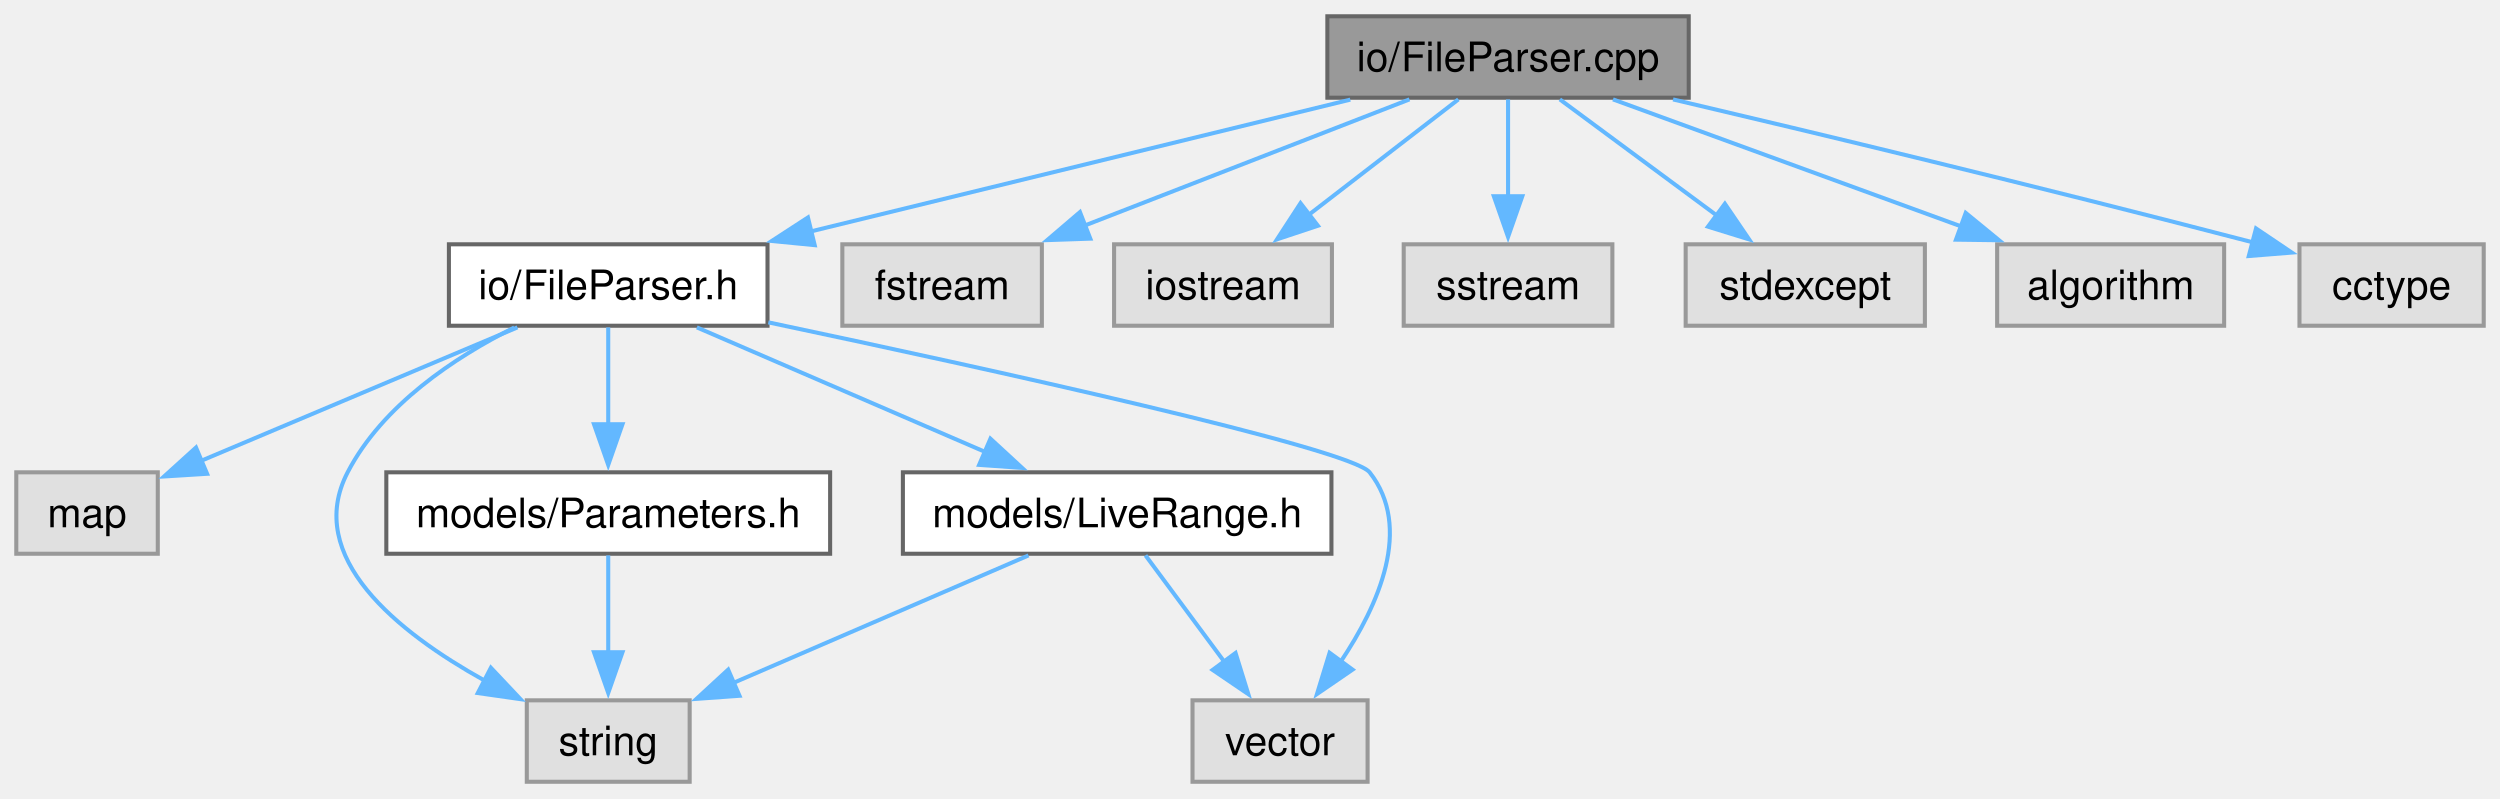
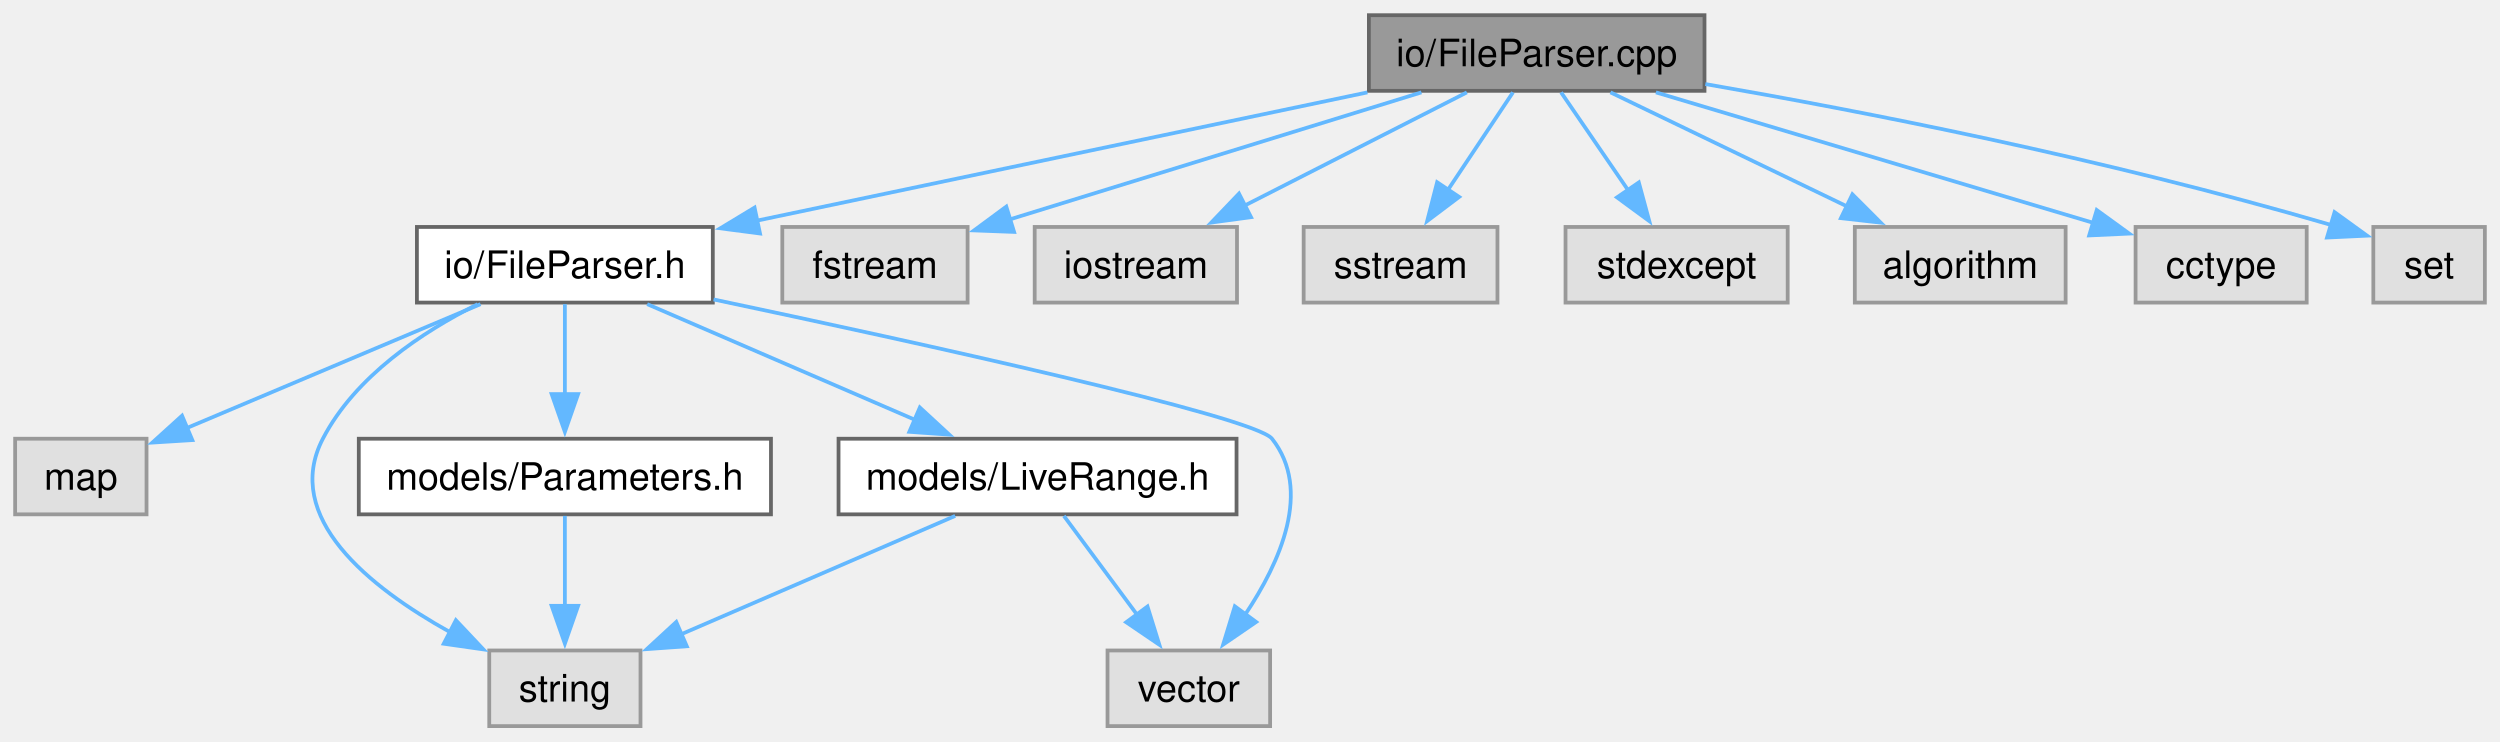
- <svg xmlns="http://www.w3.org/2000/svg" xmlns:xlink="http://www.w3.org/1999/xlink" width="614pt" height="196pt" viewBox="0.00 0.00 614.00 196.00">
+ <svg xmlns="http://www.w3.org/2000/svg" xmlns:xlink="http://www.w3.org/1999/xlink" width="661pt" height="196pt" viewBox="0.00 0.00 661.12 196.00">
  <g id="graph0" class="graph" transform="scale(1 1) rotate(0) translate(4 192)">
    <g id="Node000001" class="node">
      <g id="a_Node000001">
        <a xlink:title="Implementation of FileParser.">
-           <polygon fill="#999999" stroke="#666666" points="410.75,-188 322,-188 322,-168 410.75,-168 410.75,-188" />
-           <text text-anchor="middle" x="366.38" y="-174.5" font-family="Helvetica,sans-Serif" font-size="10.00">io/FileParser.cpp</text>
+           <polygon fill="#999999" stroke="#666666" points="446.75,-188 358,-188 358,-168 446.75,-168 446.75,-188" />
+           <text text-anchor="middle" x="402.38" y="-174.5" font-family="Helvetica,sans-Serif" font-size="10.00">io/FileParser.cpp</text>
        </a>
      </g>
    </g>
    <g id="Node000002" class="node">
      <g id="a_Node000002">
        <a xlink:href="FileParser_8h.html" target="_top" xlink:title="Parses the live-ranges input file and the registers/config file.">
          <polygon fill="white" stroke="#666666" points="184.5,-132 106.25,-132 106.25,-112 184.5,-112 184.5,-132" />
          <text text-anchor="middle" x="145.38" y="-118.5" font-family="Helvetica,sans-Serif" font-size="10.00">io/FileParser.h</text>
        </a>
      </g>
    </g>
    <g id="edge1_Node000001_Node000002" class="edge">
      <g id="a_edge1_Node000001_Node000002">
        <a xlink:title=" ">
-           <path fill="none" stroke="#63b8ff" d="M327.63,-167.53C290.82,-158.54 235.29,-144.97 195.21,-135.18" />
-           <polygon fill="#63b8ff" stroke="#63b8ff" points="196.09,-131.79 185.55,-132.82 194.43,-138.59 196.09,-131.79" />
+           <path fill="none" stroke="#63b8ff" d="M357.61,-167.59C312.57,-158.13 243.22,-143.56 196.16,-133.67" />
+           <polygon fill="#63b8ff" stroke="#63b8ff" points="196.98,-130.27 186.48,-131.64 195.54,-137.12 196.98,-130.27" />
        </a>
      </g>
    </g>
    <g id="Node000008" class="node">
      <g id="a_Node000008">
        <a xlink:title=" ">
          <polygon fill="#e0e0e0" stroke="#999999" points="251.88,-132 202.88,-132 202.88,-112 251.88,-112 251.88,-132" />
          <text text-anchor="middle" x="227.38" y="-118.5" font-family="Helvetica,sans-Serif" font-size="10.00">fstream</text>
        </a>
      </g>
    </g>
    <g id="edge10_Node000001_Node000008" class="edge">
      <g id="a_edge10_Node000001_Node000008">
        <a xlink:title=" ">
-           <path fill="none" stroke="#63b8ff" d="M342.16,-167.59C320.07,-159.01 287.18,-146.23 262.25,-136.55" />
-           <polygon fill="#63b8ff" stroke="#63b8ff" points="263.78,-133.39 253.19,-133.03 261.24,-139.91 263.78,-133.39" />
+           <path fill="none" stroke="#63b8ff" d="M371.89,-167.59C341.5,-158.21 294.84,-143.82 262.81,-133.93" />
+           <polygon fill="#63b8ff" stroke="#63b8ff" points="264.17,-130.69 253.59,-131.09 262.11,-137.38 264.17,-130.69" />
        </a>
      </g>
    </g>
    <g id="Node000009" class="node">
      <g id="a_Node000009">
        <a xlink:title=" ">
          <polygon fill="#e0e0e0" stroke="#999999" points="323.12,-132 269.62,-132 269.62,-112 323.12,-112 323.12,-132" />
          <text text-anchor="middle" x="296.38" y="-118.5" font-family="Helvetica,sans-Serif" font-size="10.00">iostream</text>
        </a>
      </g>
    </g>
    <g id="edge11_Node000001_Node000009" class="edge">
      <g id="a_edge11_Node000001_Node000009">
        <a xlink:title=" ">
-           <path fill="none" stroke="#63b8ff" d="M354.18,-167.59C344.04,-159.77 329.38,-148.46 317.36,-139.19" />
-           <polygon fill="#63b8ff" stroke="#63b8ff" points="319.68,-136.56 309.63,-133.22 315.41,-142.1 319.68,-136.56" />
+           <path fill="none" stroke="#63b8ff" d="M383.91,-167.59C367.67,-159.32 343.77,-147.14 325.04,-137.6" />
+           <polygon fill="#63b8ff" stroke="#63b8ff" points="326.83,-134.59 316.33,-133.17 323.65,-140.82 326.83,-134.59" />
        </a>
      </g>
    </g>
    <g id="Node000010" class="node">
      <g id="a_Node000010">
        <a xlink:title=" ">
          <polygon fill="#e0e0e0" stroke="#999999" points="392,-132 340.75,-132 340.75,-112 392,-112 392,-132" />
          <text text-anchor="middle" x="366.38" y="-118.5" font-family="Helvetica,sans-Serif" font-size="10.00">sstream</text>
        </a>
      </g>
    </g>
    <g id="edge12_Node000001_Node000010" class="edge">
      <g id="a_edge12_Node000001_Node000010">
        <a xlink:title=" ">
-           <path fill="none" stroke="#63b8ff" d="M366.38,-167.59C366.38,-161.01 366.38,-151.96 366.38,-143.73" />
-           <polygon fill="#63b8ff" stroke="#63b8ff" points="369.88,-143.81 366.38,-133.81 362.88,-143.81 369.88,-143.81" />
+           <path fill="none" stroke="#63b8ff" d="M396.1,-167.59C391.36,-160.47 384.68,-150.45 378.85,-141.72" />
+           <polygon fill="#63b8ff" stroke="#63b8ff" points="381.87,-139.94 373.41,-133.56 376.05,-143.82 381.87,-139.94" />
        </a>
      </g>
    </g>
    <g id="Node000011" class="node">
      <g id="a_Node000011">
        <a xlink:title=" ">
          <polygon fill="#e0e0e0" stroke="#999999" points="468.75,-132 410,-132 410,-112 468.75,-112 468.75,-132" />
          <text text-anchor="middle" x="439.38" y="-118.5" font-family="Helvetica,sans-Serif" font-size="10.00">stdexcept</text>
        </a>
      </g>
    </g>
    <g id="edge13_Node000001_Node000011" class="edge">
      <g id="a_edge13_Node000001_Node000011">
        <a xlink:title=" ">
-           <path fill="none" stroke="#63b8ff" d="M379.09,-167.59C389.77,-159.7 405.25,-148.24 417.86,-138.92" />
-           <polygon fill="#63b8ff" stroke="#63b8ff" points="419.63,-141.96 425.59,-133.2 415.47,-136.33 419.63,-141.96" />
+           <path fill="none" stroke="#63b8ff" d="M408.82,-167.59C413.7,-160.47 420.57,-150.45 426.55,-141.72" />
+           <polygon fill="#63b8ff" stroke="#63b8ff" points="429.38,-143.77 432.15,-133.55 423.61,-139.82 429.38,-143.77" />
        </a>
      </g>
    </g>
    <g id="Node000012" class="node">
      <g id="a_Node000012">
        <a xlink:title=" ">
          <polygon fill="#e0e0e0" stroke="#999999" points="542.25,-132 486.5,-132 486.5,-112 542.25,-112 542.25,-132" />
          <text text-anchor="middle" x="514.38" y="-118.5" font-family="Helvetica,sans-Serif" font-size="10.00">algorithm</text>
        </a>
      </g>
    </g>
    <g id="edge14_Node000001_Node000012" class="edge">
      <g id="a_edge14_Node000001_Node000012">
        <a xlink:title=" ">
-           <path fill="none" stroke="#63b8ff" d="M392.15,-167.59C415.78,-158.97 451.02,-146.12 477.59,-136.42" />
-           <polygon fill="#63b8ff" stroke="#63b8ff" points="478.78,-139.71 486.97,-133 476.38,-133.14 478.78,-139.71" />
+           <path fill="none" stroke="#63b8ff" d="M421.88,-167.59C439.12,-159.28 464.53,-147.03 484.36,-137.47" />
+           <polygon fill="#63b8ff" stroke="#63b8ff" points="485.86,-140.63 493.35,-133.14 482.82,-134.33 485.86,-140.63" />
        </a>
      </g>
    </g>
    <g id="Node000013" class="node">
      <g id="a_Node000013">
        <a xlink:title=" ">
          <polygon fill="#e0e0e0" stroke="#999999" points="606,-132 560.75,-132 560.75,-112 606,-112 606,-132" />
          <text text-anchor="middle" x="583.38" y="-118.5" font-family="Helvetica,sans-Serif" font-size="10.00">cctype</text>
        </a>
      </g>
    </g>
    <g id="edge15_Node000001_Node000013" class="edge">
      <g id="a_edge15_Node000001_Node000013">
        <a xlink:title=" ">
-           <path fill="none" stroke="#63b8ff" d="M406.9,-167.58C442.1,-159.3 494.72,-146.69 549.38,-132.46" />
-           <polygon fill="#63b8ff" stroke="#63b8ff" points="550.08,-135.89 558.87,-129.97 548.3,-129.12 550.08,-135.89" />
+           <path fill="none" stroke="#63b8ff" d="M433.9,-167.59C466.25,-157.94 516.39,-142.98 549.55,-133.09" />
+           <polygon fill="#63b8ff" stroke="#63b8ff" points="550.48,-136.47 559.06,-130.25 548.48,-129.76 550.48,-136.47" />
+         </a>
+       </g>
+     </g>
+     <g id="Node000014" class="node">
+       <g id="a_Node000014">
+         <a xlink:title=" ">
+           <polygon fill="#e0e0e0" stroke="#999999" points="653.12,-132 623.62,-132 623.62,-112 653.12,-112 653.12,-132" />
+           <text text-anchor="middle" x="638.38" y="-118.5" font-family="Helvetica,sans-Serif" font-size="10.00">set</text>
+         </a>
+       </g>
+     </g>
+     <g id="edge16_Node000001_Node000014" class="edge">
+       <g id="a_edge16_Node000001_Node000014">
+         <a xlink:title=" ">
+           <path fill="none" stroke="#63b8ff" d="M446.97,-169.79C488.06,-162.65 550.83,-150.53 612.68,-132.46" />
+           <polygon fill="#63b8ff" stroke="#63b8ff" points="613.37,-135.91 621.96,-129.7 611.37,-129.2 613.37,-135.91" />
        </a>
      </g>
    </g>
    <g id="Node000003" class="node">
      <g id="a_Node000003">
        <a xlink:title=" ">
          <polygon fill="#e0e0e0" stroke="#999999" points="34.75,-76 0,-76 0,-56 34.75,-56 34.75,-76" />
          <text text-anchor="middle" x="17.38" y="-62.5" font-family="Helvetica,sans-Serif" font-size="10.00">map</text>
        </a>
      </g>
    </g>
    <g id="edge2_Node000002_Node000003" class="edge">
      <g id="a_edge2_Node000002_Node000003">
        <a xlink:title=" ">
          <path fill="none" stroke="#63b8ff" d="M123.08,-111.59C101.54,-102.51 68.82,-88.7 45.5,-78.87" />
          <polygon fill="#63b8ff" stroke="#63b8ff" points="46.86,-75.64 36.29,-74.98 44.14,-82.09 46.86,-75.64" />
        </a>
      </g>
    </g>
    <g id="Node000004" class="node">
      <g id="a_Node000004">
        <a xlink:title=" ">
          <polygon fill="#e0e0e0" stroke="#999999" points="165.38,-20 125.38,-20 125.38,0 165.38,0 165.38,-20" />
          <text text-anchor="middle" x="145.38" y="-6.5" font-family="Helvetica,sans-Serif" font-size="10.00">string</text>
        </a>
      </g>
    </g>
    <g id="edge3_Node000002_Node000004" class="edge">
      <g id="a_edge3_Node000002_Node000004">
        <a xlink:title=" ">
          <path fill="none" stroke="#63b8ff" d="M122.3,-111.57C107.68,-104.24 89.95,-92.51 81.38,-76 70.59,-55.23 93.59,-36.77 114.96,-24.88" />
          <polygon fill="#63b8ff" stroke="#63b8ff" points="116.56,-28 123.83,-20.29 113.34,-21.79 116.56,-28" />
        </a>
      </g>
    </g>
    <g id="Node000005" class="node">
      <g id="a_Node000005">
        <a xlink:title=" ">
          <polygon fill="#e0e0e0" stroke="#999999" points="331.88,-20 288.88,-20 288.88,0 331.88,0 331.88,-20" />
          <text text-anchor="middle" x="310.38" y="-6.5" font-family="Helvetica,sans-Serif" font-size="10.00">vector</text>
        </a>
      </g>
    </g>
    <g id="edge4_Node000002_Node000005" class="edge">
      <g id="a_edge4_Node000002_Node000005">
        <a xlink:title=" ">
          <path fill="none" stroke="#63b8ff" d="M184.7,-112.83C238.17,-101.53 327.75,-81.87 332.38,-76 343.05,-62.45 334.61,-43.42 325.26,-29.46" />
          <polygon fill="#63b8ff" stroke="#63b8ff" points="328.19,-27.54 319.45,-21.55 322.55,-31.68 328.19,-27.54" />
        </a>
      </g>
    </g>
    <g id="Node000006" class="node">
      <g id="a_Node000006">
        <a xlink:href="LiveRange_8h.html" target="_top" xlink:title="Data model for a single live range of a variable.">
          <polygon fill="white" stroke="#666666" points="323,-76 217.75,-76 217.75,-56 323,-56 323,-76" />
          <text text-anchor="middle" x="270.38" y="-62.5" font-family="Helvetica,sans-Serif" font-size="10.00">models/LiveRange.h</text>
        </a>
      </g>
    </g>
    <g id="edge5_Node000002_Node000006" class="edge">
      <g id="a_edge5_Node000002_Node000006">
        <a xlink:title=" ">
          <path fill="none" stroke="#63b8ff" d="M167.15,-111.59C186.74,-103.13 215.8,-90.58 238.1,-80.94" />
          <polygon fill="#63b8ff" stroke="#63b8ff" points="239.25,-84.26 247.04,-77.08 236.47,-77.83 239.25,-84.26" />
        </a>
      </g>
    </g>
    <g id="Node000007" class="node">
      <g id="a_Node000007">
        <a xlink:href="Parameters_8h.html" target="_top" xlink:title="Configuration parameters parsed from the registers/config input file.">
          <polygon fill="white" stroke="#666666" points="199.88,-76 90.88,-76 90.88,-56 199.88,-56 199.88,-76" />
          <text text-anchor="middle" x="145.38" y="-62.5" font-family="Helvetica,sans-Serif" font-size="10.00">models/Parameters.h</text>
        </a>
      </g>
    </g>
    <g id="edge8_Node000002_Node000007" class="edge">
      <g id="a_edge8_Node000002_Node000007">
        <a xlink:title=" ">
          <path fill="none" stroke="#63b8ff" d="M145.38,-111.59C145.38,-105.01 145.38,-95.96 145.38,-87.73" />
          <polygon fill="#63b8ff" stroke="#63b8ff" points="148.88,-87.81 145.38,-77.81 141.88,-87.81 148.88,-87.81" />
        </a>
      </g>
    </g>
    <g id="edge6_Node000006_Node000004" class="edge">
      <g id="a_edge6_Node000006_Node000004">
        <a xlink:title=" ">
          <path fill="none" stroke="#63b8ff" d="M248.6,-55.59C228.52,-46.92 198.52,-33.96 176.02,-24.24" />
          <polygon fill="#63b8ff" stroke="#63b8ff" points="177.62,-21.12 167.05,-20.36 174.84,-27.54 177.62,-21.12" />
        </a>
      </g>
    </g>
    <g id="edge7_Node000006_Node000005" class="edge">
      <g id="a_edge7_Node000006_Node000005">
        <a xlink:title=" ">
          <path fill="none" stroke="#63b8ff" d="M277.34,-55.59C282.68,-48.39 290.2,-38.23 296.72,-29.43" />
          <polygon fill="#63b8ff" stroke="#63b8ff" points="299.45,-31.63 302.59,-21.51 293.82,-27.47 299.45,-31.63" />
        </a>
      </g>
    </g>
    <g id="edge9_Node000007_Node000004" class="edge">
      <g id="a_edge9_Node000007_Node000004">
        <a xlink:title=" ">
          <path fill="none" stroke="#63b8ff" d="M145.38,-55.59C145.38,-49.01 145.38,-39.96 145.38,-31.73" />
          <polygon fill="#63b8ff" stroke="#63b8ff" points="148.88,-31.81 145.38,-21.81 141.88,-31.81 148.88,-31.81" />
        </a>
      </g>
    </g>
  </g>
</svg>
